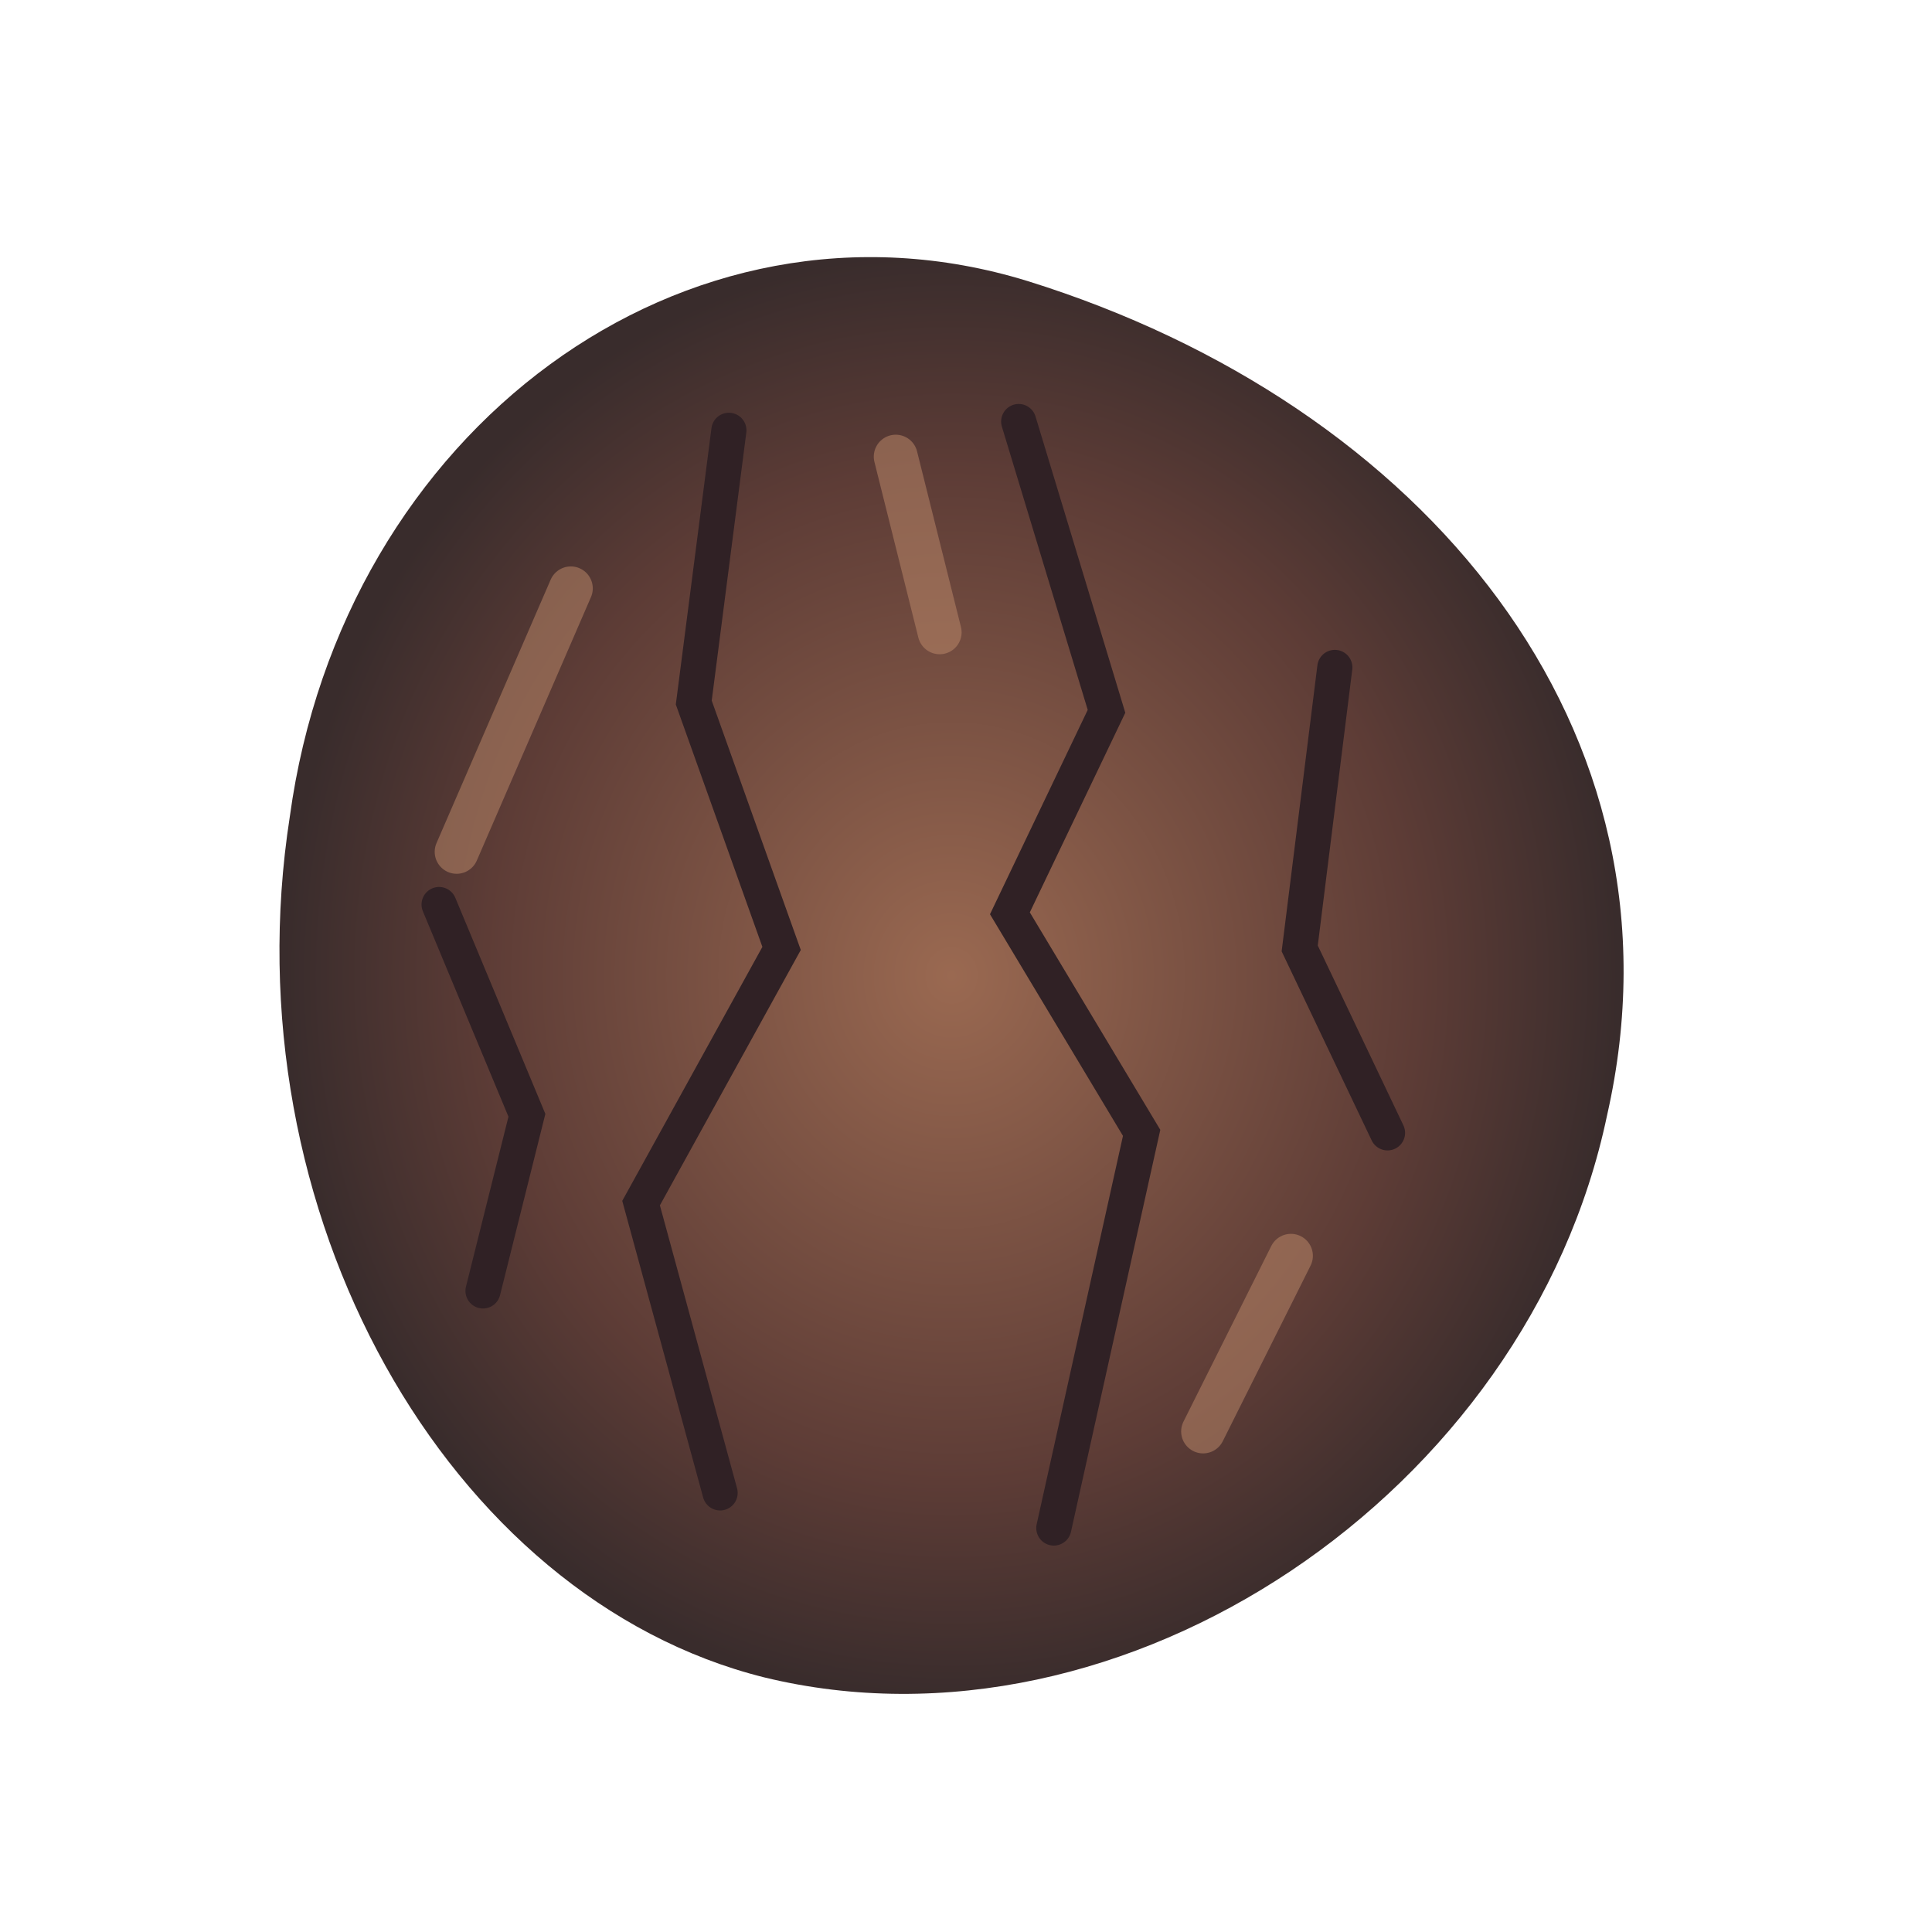
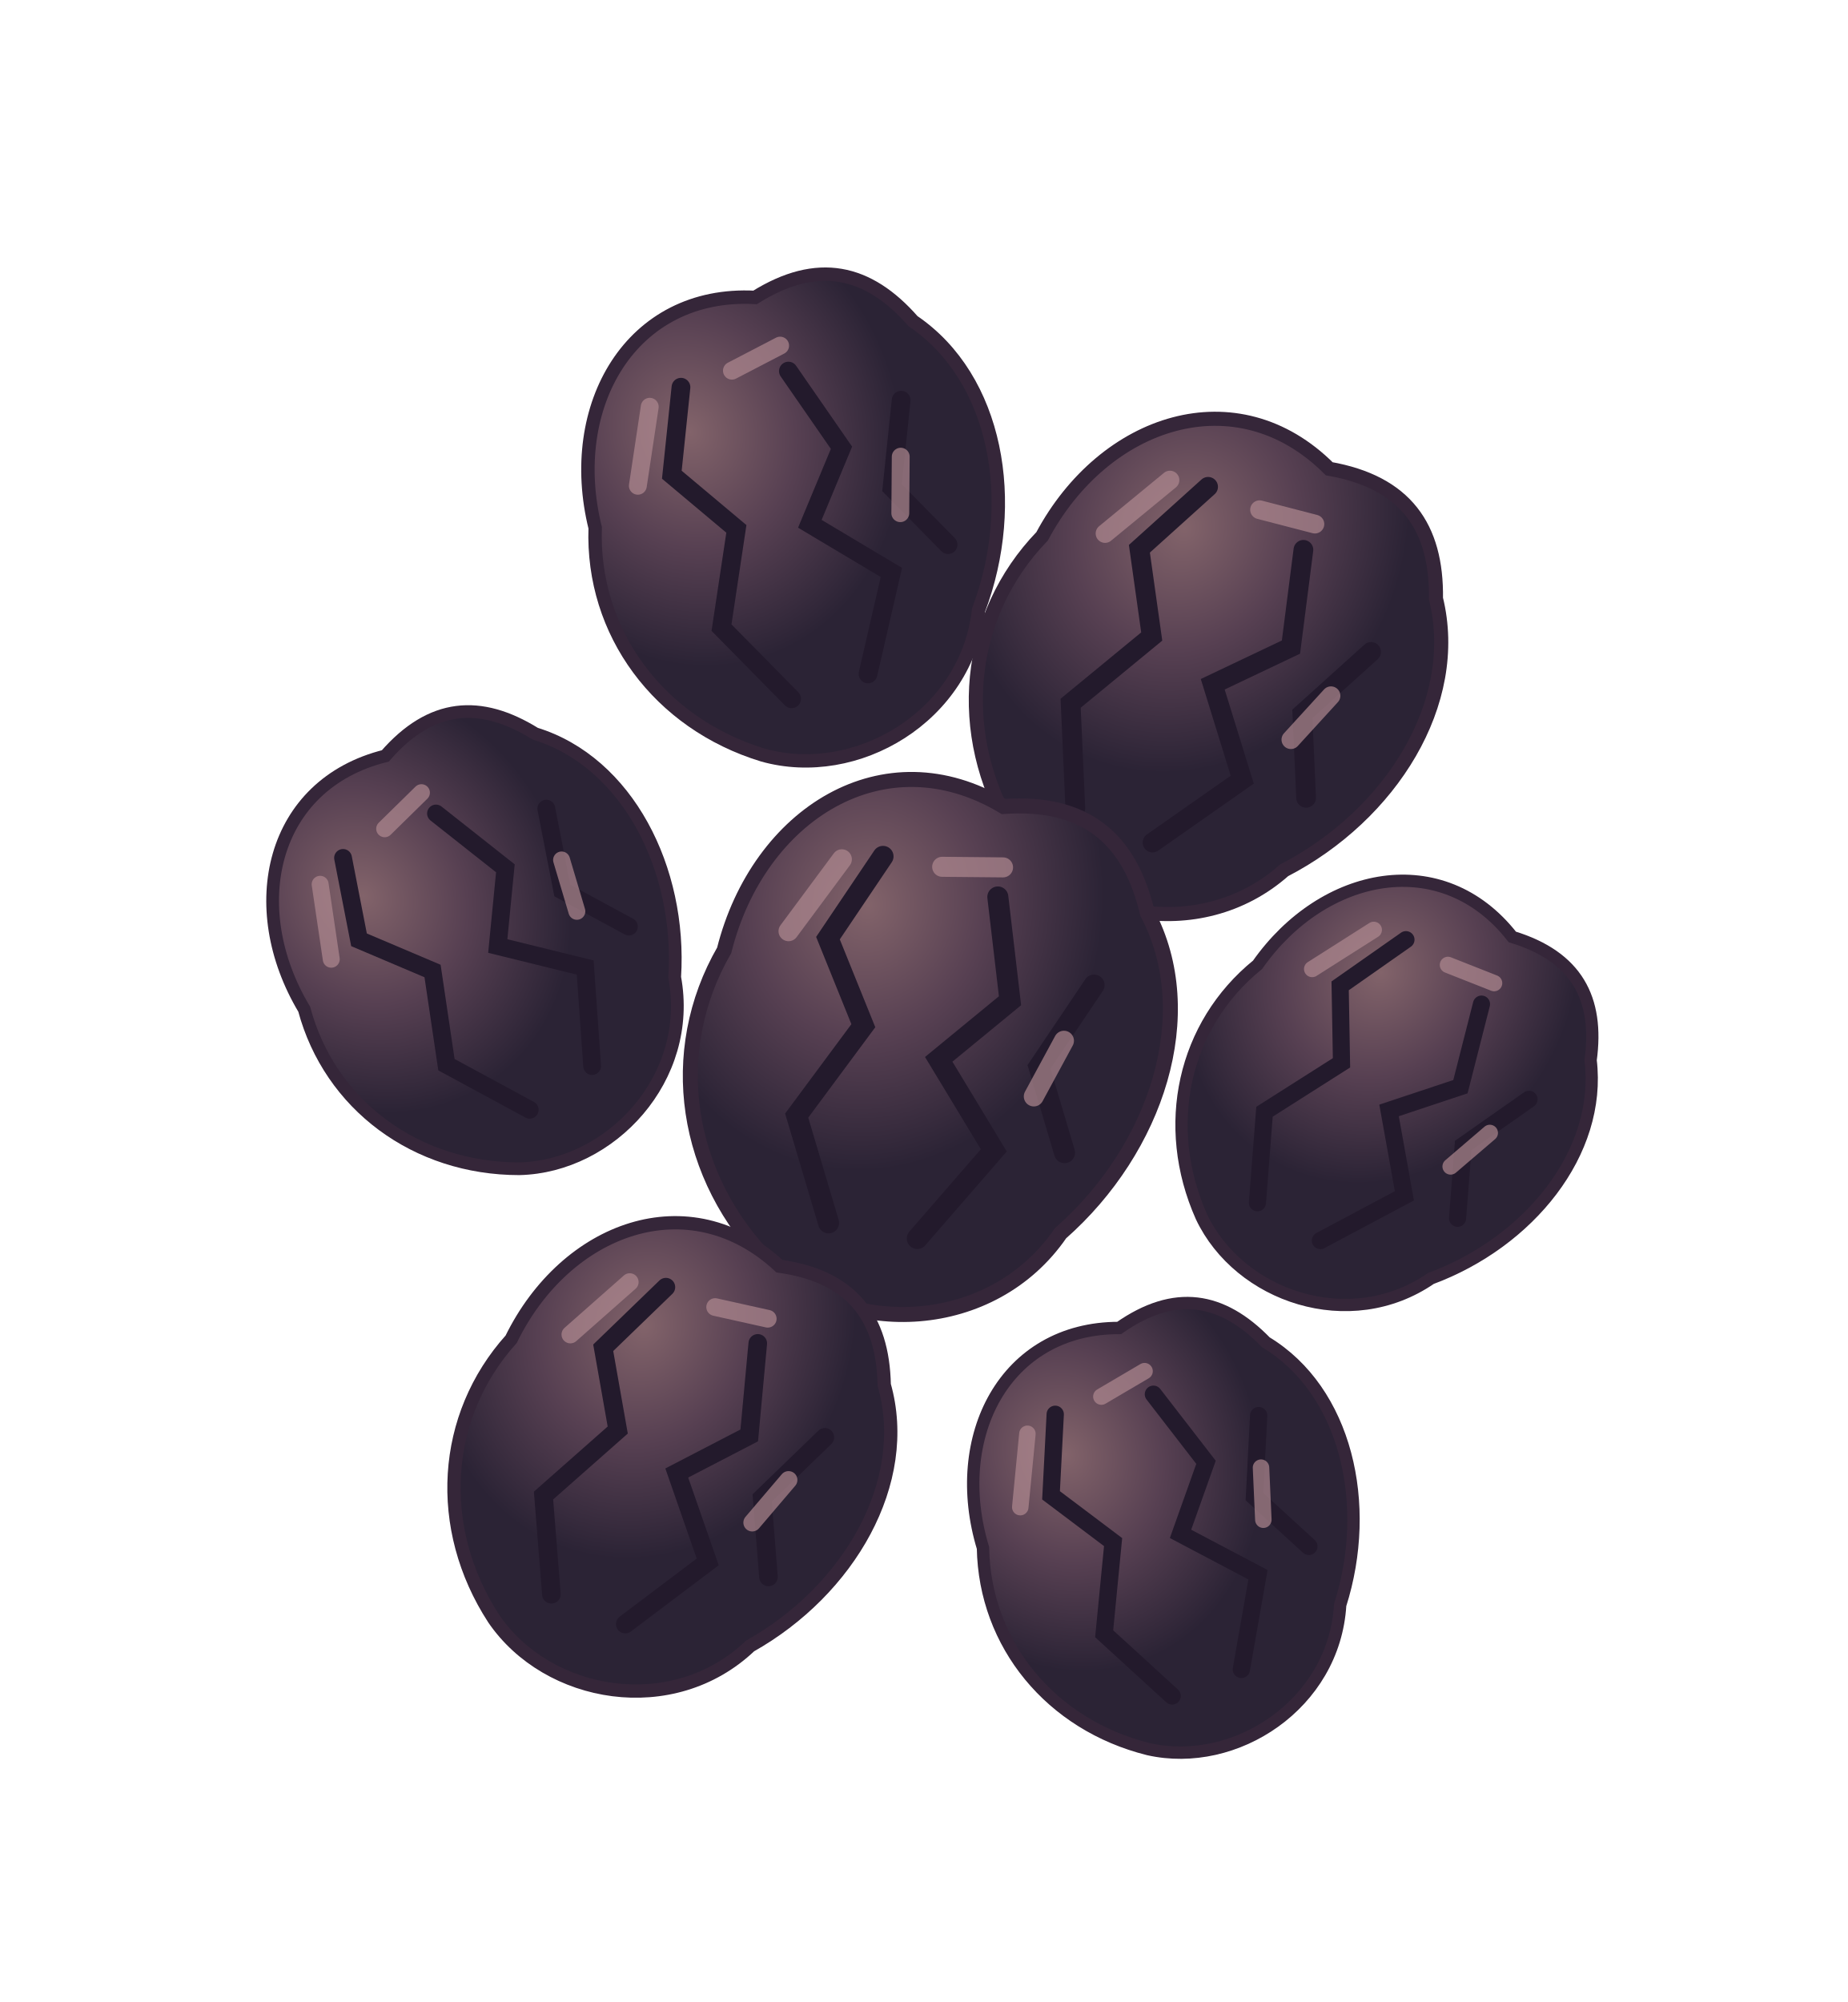
- <svg xmlns="http://www.w3.org/2000/svg" viewBox="0 0 220 220">
+ <svg xmlns="http://www.w3.org/2000/svg" viewBox="0 0 240 260">
  <defs>
-     <radialGradient id="r">
-       <stop stop-color="#9a6951" />
-       <stop offset=".7" stop-color="#5d3c36" />
-       <stop offset="1" stop-color="#392c2c" />
+     <radialGradient id="raisin-skin" cx="32%" cy="25%">
+       <stop stop-color="#82636a" />
+       <stop offset=".5" stop-color="#574052" />
+       <stop offset="1" stop-color="#2b2335" />
    </radialGradient>
+     <g id="raisin-piece">
+       <path d="M27 2C14-3 3 7 2 21c-4 11 0 23 10 30 9 6 23 3 28-8 8-10 10-24 3-33-3-7-8-10-16-8Z" fill="url(#raisin-skin)" stroke="#352639" stroke-width="1.5" />
+       <path d="m16 9-4 9 5 8-5 10 5 10m11-35 3 10-6 7 7 8-6 10m13-28-4 9 4 8" fill="none" stroke="#231a2c" stroke-width="2.1" stroke-linecap="round" />
+       <path d="m12 10-4 8m14-9 6-1m9 16-2 6" fill="none" stroke="#af8990" stroke-width="2" stroke-linecap="round" opacity=".7" />
+     </g>
  </defs>
-   <path d="M117 32c-39-12-78 17-84 61-7 45 18 89 54 98 41 10 87-21 96-64 10-44-21-81-66-95Z" fill="url(#r)" />
-   <g fill="none" stroke="#302125" stroke-width="4" stroke-linecap="round">
-     <path d="m83 49-4 31 10 28-16 29 9 33M116 48l10 33-11 23 15 25-10 45M152 76l-4 32 10 21M50 103l10 24-5 20" />
+   <g>
+     <use href="#raisin-piece" transform="translate(75 37) rotate(-18 25 28) scale(1.16)" />
+     <use href="#raisin-piece" transform="translate(130 53) rotate(24 25 28) scale(1.22)" />
+     <use href="#raisin-piece" transform="translate(36 94) rotate(-35 25 28) scale(1.1)" />
+     <use href="#raisin-piece" transform="translate(91 100) rotate(10 25 28) scale(1.3)" />
+     <use href="#raisin-piece" transform="translate(155 114) rotate(31 25 28) scale(1.06)" />
+     <use href="#raisin-piece" transform="translate(61 158) rotate(22 25 28) scale(1.15)" />
+     <use href="#raisin-piece" transform="translate(126 170) rotate(-21 25 28) scale(1.07)" />
  </g>
-   <path d="m65 67-13 30M102 52l5 20M147 143l-10 20" stroke="#bf8b6b" stroke-width="5" fill="none" stroke-linecap="round" opacity=".5" />
</svg>
